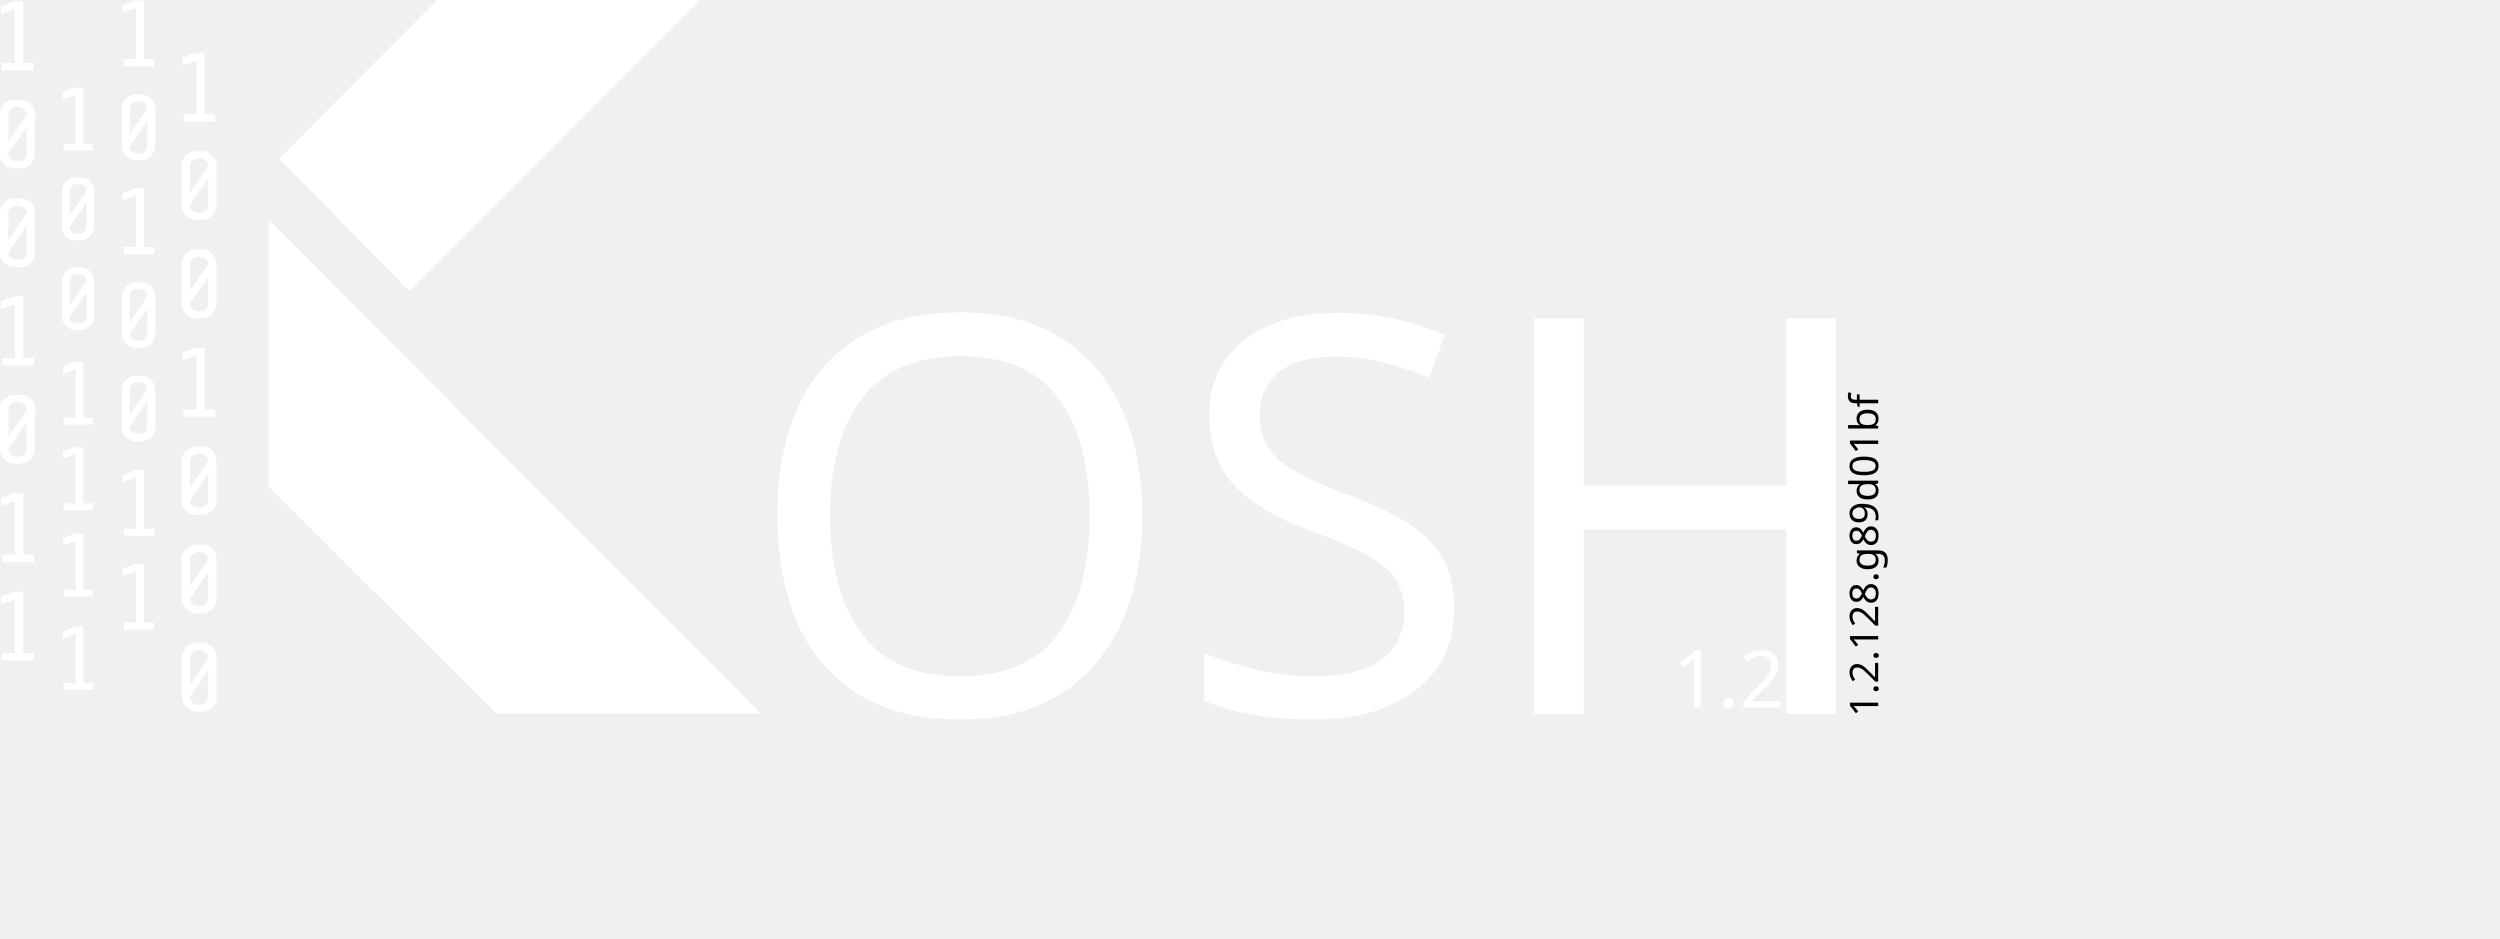
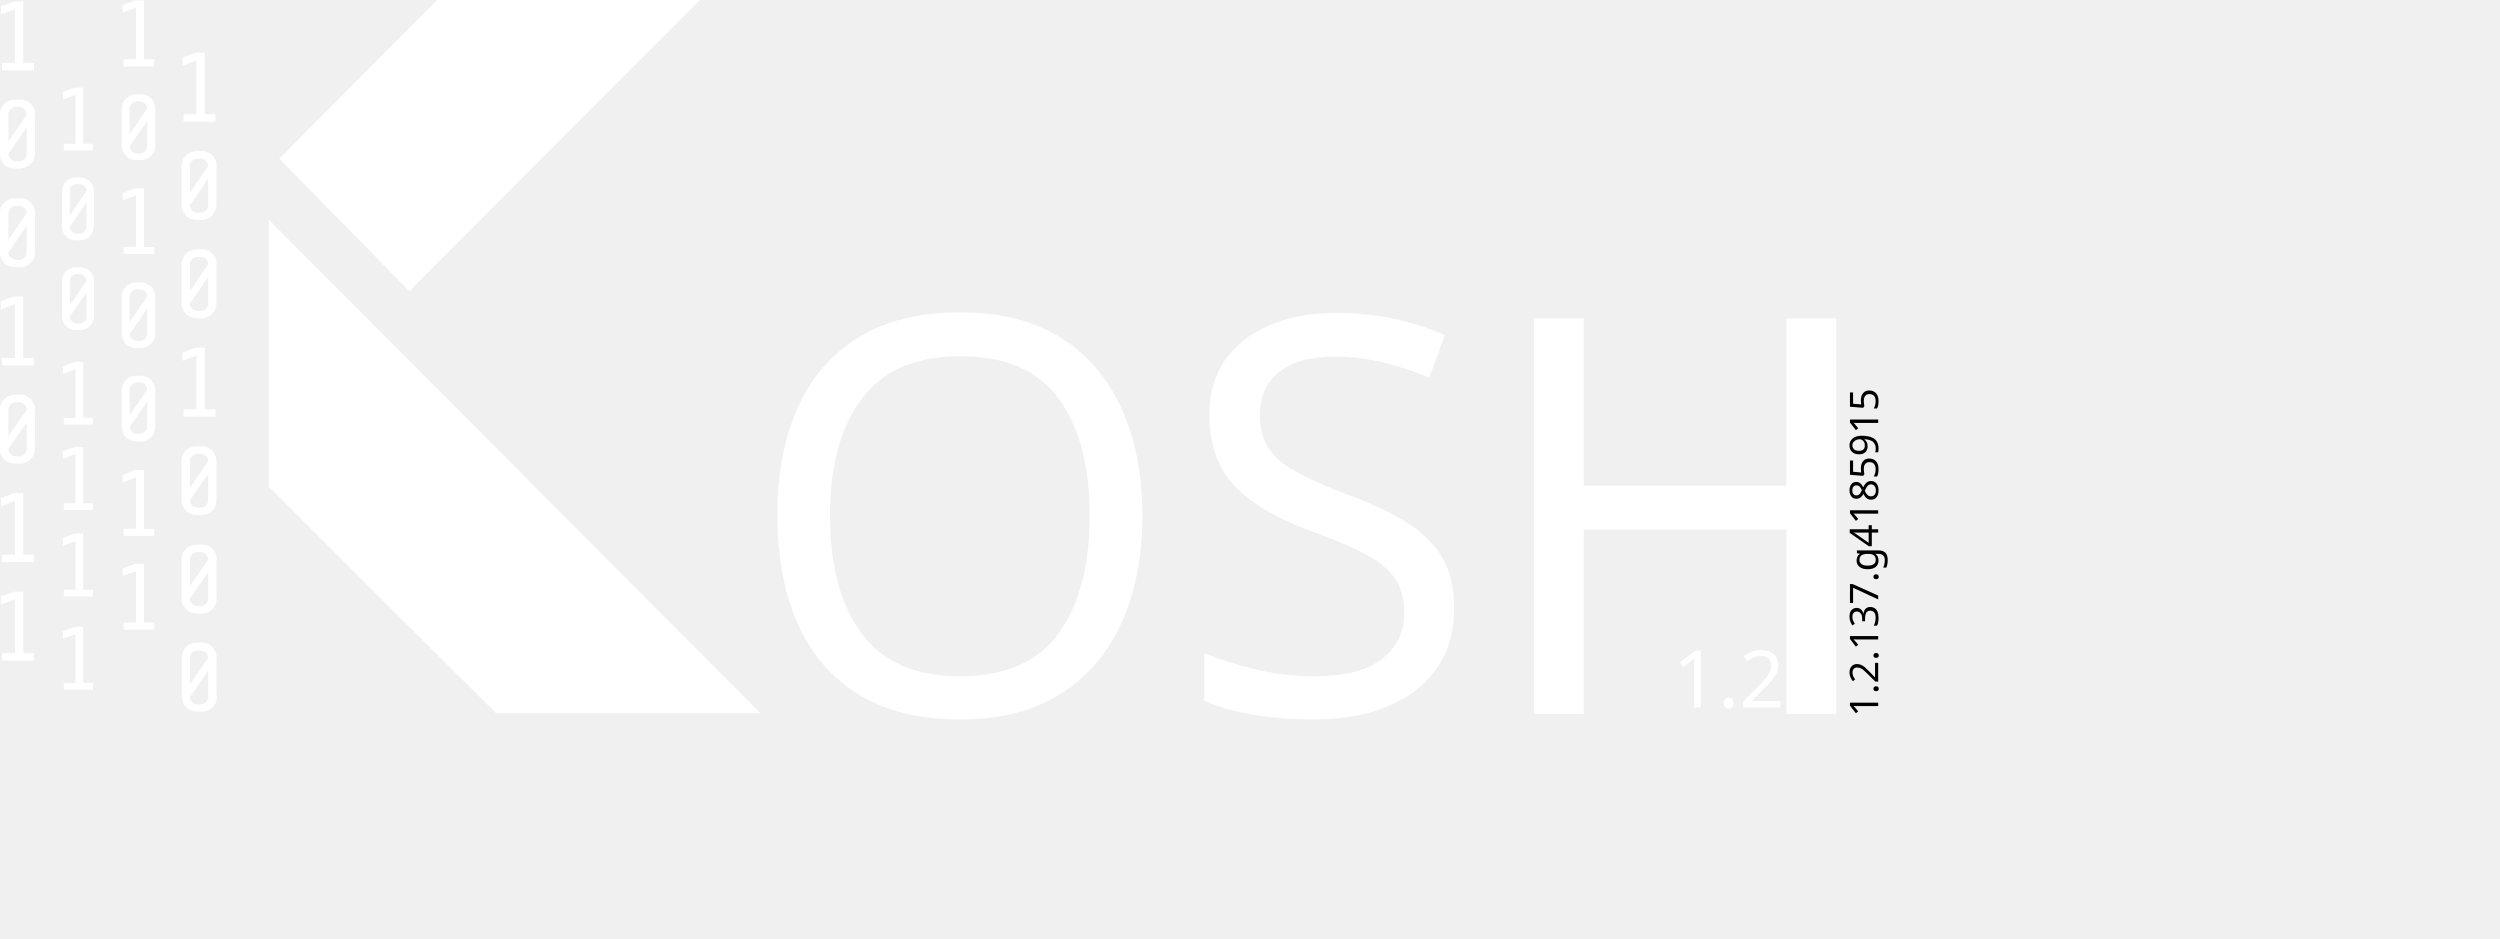
<svg xmlns="http://www.w3.org/2000/svg" id="Layer_1" data-name="Layer 1" viewBox="0 0 336.22 126.28" version="1.1">
  <defs id="defs5409">
    <style id="style5407">.cls-1{font-size:74.49px;font-family:BrandonGrotesque-Medium, Brandon Grotesque;font-weight:500;}.cls-1,.cls-2{fill:#fff;}</style>
  </defs>
  <text class="cls-1" transform="translate(100 96.01)" id="text5411">OSH</text>
  <polygon class="cls-2" points="55.05 39.16 94.1 0 58.8 0 37.55 21.33 55.05 39.16" id="polygon5419" />
  <polygon class="cls-2" points="36.15 29.54 36.15 65.47 66.73 95.93 102.28 95.93 36.15 29.54" id="polygon5421" />
  <path class="cls-2" d="M74.82,475.78v1h4.3v-1H77.67v-8.27H76.42l-1.74.66v1.07l1.87-.69v7.23Z" transform="translate(-74.55 -467.32)" id="path5423" />
  <path class="cls-2" d="M79.26,487.74V483A2,2,0,0,0,77,480.73h-.27a2.24,2.24,0,0,0-1.62.57,2.21,2.21,0,0,0-.6,1.68v4.76a2.23,2.23,0,0,0,.6,1.68,2.29,2.29,0,0,0,1.62.57H77a2.26,2.26,0,0,0,1.62-.57A2.23,2.23,0,0,0,79.26,487.74Zm-1.12-5-2.46,3.58v-3.58A1,1,0,0,1,76,482a1.07,1.07,0,0,1,.78-.3H77a1.09,1.09,0,0,1,.79.3A1,1,0,0,1,78.14,482.73ZM75.68,488l2.46-3.57V488a1,1,0,0,1-.31.71,1.09,1.09,0,0,1-.79.3h-.27a1.07,1.07,0,0,1-.78-.3A.93.93,0,0,1,75.68,488Z" transform="translate(-74.55 -467.32)" id="path5425" />
  <path class="cls-2" d="M79.26,501v-4.76A2,2,0,0,0,77,494h-.27a2.24,2.24,0,0,0-1.62.57,2.21,2.21,0,0,0-.6,1.68V501a2.2,2.2,0,0,0,.6,1.67,2.25,2.25,0,0,0,1.62.58H77A2,2,0,0,0,79.26,501Zm-1.12-5-2.46,3.58V496a.93.93,0,0,1,.31-.71,1.07,1.07,0,0,1,.78-.3H77a1.09,1.09,0,0,1,.79.3A1,1,0,0,1,78.14,496Zm-2.46,5.26,2.46-3.57v3.57a1,1,0,0,1-.31.71,1.09,1.09,0,0,1-.79.3h-.27a1.07,1.07,0,0,1-.78-.3A1,1,0,0,1,75.68,501.22Z" transform="translate(-74.55 -467.32)" id="path5427" />
  <path class="cls-2" d="M74.82,515.46v1h4.3v-1H77.67v-8.27H76.42l-1.74.66v1.07l1.87-.69v7.23Z" transform="translate(-74.55 -467.32)" id="path5429" />
  <path class="cls-2" d="M79.26,527.43v-4.76A2,2,0,0,0,77,520.42h-.27a2.24,2.24,0,0,0-1.62.57,2.21,2.21,0,0,0-.6,1.68v4.76a2.2,2.2,0,0,0,.6,1.67,2.25,2.25,0,0,0,1.62.58H77a2,2,0,0,0,2.22-2.25Zm-1.12-5L75.68,526v-3.58a1,1,0,0,1,.31-.71,1.07,1.07,0,0,1,.78-.3H77a1.09,1.09,0,0,1,.79.3A1,1,0,0,1,78.14,522.42Zm-2.46,5.26,2.46-3.57v3.57a1,1,0,0,1-.31.71,1.09,1.09,0,0,1-.79.3h-.27a1.07,1.07,0,0,1-.78-.3A.93.93,0,0,1,75.68,527.68Z" transform="translate(-74.55 -467.32)" id="path5431" />
  <path class="cls-2" d="M74.82,541.92v1h4.3v-1H77.68v-8.27H76.42l-1.73.67v1.07l1.87-.69v7.22Z" transform="translate(-74.55 -467.32)" id="path5433" />
  <path class="cls-2" d="M74.82,555.15v1h4.3v-1H77.68v-8.26H76.42l-1.73.66v1.07l1.87-.69v7.22Z" transform="translate(-74.55 -467.32)" id="path5435" />
  <path class="cls-2" d="M99.23,482.68v1h4.3v-1h-1.45v-8.27h-1.25l-1.74.66v1.08l1.87-.69v7.22Z" transform="translate(-74.55 -467.32)" id="path5437" />
  <path class="cls-2" d="M103.67,494.65v-4.76a2,2,0,0,0-2.22-2.25h-.27a2.24,2.24,0,0,0-1.62.57,2.21,2.21,0,0,0-.6,1.68v4.76a2.2,2.2,0,0,0,.6,1.67,2.28,2.28,0,0,0,1.62.58h.27a2.26,2.26,0,0,0,1.62-.58A2.2,2.2,0,0,0,103.67,494.65Zm-1.12-5-2.46,3.59v-3.59a.93.93,0,0,1,.31-.7,1.07,1.07,0,0,1,.78-.3h.27a1.09,1.09,0,0,1,.79.3A1,1,0,0,1,102.55,489.63Zm-2.46,5.27,2.46-3.57v3.57a1,1,0,0,1-.31.71,1.09,1.09,0,0,1-.79.29h-.27a1.06,1.06,0,0,1-.78-.29A1,1,0,0,1,100.09,494.9Z" transform="translate(-74.55 -467.32)" id="path5439" />
  <path class="cls-2" d="M103.67,507.87v-4.76a2,2,0,0,0-2.22-2.25h-.27a2.24,2.24,0,0,0-1.62.57,2.21,2.21,0,0,0-.6,1.68v4.76a2.23,2.23,0,0,0,.6,1.68,2.27,2.27,0,0,0,1.62.57h.27a2.26,2.26,0,0,0,1.62-.57A2.23,2.23,0,0,0,103.67,507.87Zm-1.12-5-2.46,3.59v-3.59a1,1,0,0,1,.31-.71,1.11,1.11,0,0,1,.78-.29h.27a1.13,1.13,0,0,1,.79.29A1,1,0,0,1,102.55,502.86Zm-2.46,5.27,2.46-3.58v3.58a1,1,0,0,1-.31.7,1.09,1.09,0,0,1-.79.3h-.27a1.07,1.07,0,0,1-.78-.3A.91.91,0,0,1,100.09,508.13Z" transform="translate(-74.55 -467.32)" id="path5441" />
  <path class="cls-2" d="M99.23,522.36v1h4.3v-1h-1.45v-8.27h-1.25l-1.74.67v1.07l1.87-.69v7.22Z" transform="translate(-74.55 -467.32)" id="path5443" />
  <path class="cls-2" d="M103.67,534.34v-4.77a2.24,2.24,0,0,0-.59-1.68,2.3,2.3,0,0,0-1.63-.56h-.27a2.28,2.28,0,0,0-1.62.56,2.21,2.21,0,0,0-.6,1.68v4.77a2.2,2.2,0,0,0,.6,1.67,2.27,2.27,0,0,0,1.62.57h.27a2.26,2.26,0,0,0,1.62-.57A2.2,2.2,0,0,0,103.67,534.34Zm-1.12-5-2.46,3.59v-3.59a.91.91,0,0,1,.31-.7,1.07,1.07,0,0,1,.78-.3h.27a1.09,1.09,0,0,1,.79.3A1,1,0,0,1,102.55,529.32Zm-2.46,5.27,2.46-3.57v3.57a1,1,0,0,1-.31.71,1.13,1.13,0,0,1-.79.29h-.27a1.11,1.11,0,0,1-.78-.29A1,1,0,0,1,100.09,534.59Z" transform="translate(-74.55 -467.32)" id="path5445" />
  <path class="cls-2" d="M103.67,547.57v-4.76a2,2,0,0,0-2.22-2.25h-.27a2.24,2.24,0,0,0-1.62.57,2.21,2.21,0,0,0-.6,1.68v4.76a2.2,2.2,0,0,0,.6,1.67,2.23,2.23,0,0,0,1.62.58h.27a2,2,0,0,0,2.22-2.25Zm-1.12-5-2.46,3.58v-3.58a.93.93,0,0,1,.31-.71,1.07,1.07,0,0,1,.78-.3h.27a1.09,1.09,0,0,1,.79.3A1,1,0,0,1,102.55,542.56Zm-2.46,5.26,2.46-3.57v3.57a1,1,0,0,1-.31.71,1.09,1.09,0,0,1-.79.3h-.27a1.07,1.07,0,0,1-.78-.3A1,1,0,0,1,100.09,547.82Z" transform="translate(-74.55 -467.32)" id="path5447" />
  <path class="cls-2" d="M103.67,560.8V556a2,2,0,0,0-2.22-2.25h-.27a2.24,2.24,0,0,0-1.62.57A2.21,2.21,0,0,0,99,556v4.76a2.2,2.2,0,0,0,.6,1.67,2.23,2.23,0,0,0,1.62.58h.27a2,2,0,0,0,2.22-2.25Zm-1.12-5-2.46,3.58v-3.58a.93.93,0,0,1,.31-.71,1.07,1.07,0,0,1,.78-.3h.27a1.09,1.09,0,0,1,.79.3A1,1,0,0,1,102.55,555.79Zm-2.46,5.26,2.46-3.57v3.57a1,1,0,0,1-.31.71,1.09,1.09,0,0,1-.79.3h-.27a1.07,1.07,0,0,1-.78-.3A.93.93,0,0,1,100.09,561.05Z" transform="translate(-74.55 -467.32)" id="path5449" />
  <path class="cls-2" d="M91.18,475.27v1h4.11v-1H93.91v-7.89h-1.2l-1.65.63v1l1.78-.66v6.9Z" transform="translate(-74.55 -467.32)" id="path5451" />
  <path class="cls-2" d="M95.43,486.71v-4.55a2.1,2.1,0,0,0-.57-1.6,2.13,2.13,0,0,0-1.55-.55h-.26a2.13,2.13,0,0,0-1.55.55,2.1,2.1,0,0,0-.57,1.6v4.55a2.06,2.06,0,0,0,.58,1.59,2.12,2.12,0,0,0,1.54.55h.26a2.12,2.12,0,0,0,1.54-.55A2.06,2.06,0,0,0,95.43,486.71Zm-1.08-4.79L92,485.34v-3.42a.9.9,0,0,1,.29-.68,1,1,0,0,1,.75-.28h.26a1,1,0,0,1,.75.28A.9.9,0,0,1,94.35,481.92ZM92,487l2.34-3.41V487a.88.88,0,0,1-.29.67,1.05,1.05,0,0,1-.75.29h-.26a1.05,1.05,0,0,1-.75-.29A.88.88,0,0,1,92,487Z" transform="translate(-74.55 -467.32)" id="path5453" />
  <path class="cls-2" d="M91.18,500.54v.94h4.11v-.94H93.91v-7.9h-1.2l-1.65.63v1l1.78-.66v6.9Z" transform="translate(-74.55 -467.32)" id="path5455" />
  <path class="cls-2" d="M95.43,512v-4.55a2.14,2.14,0,0,0-.57-1.61,2.17,2.17,0,0,0-1.55-.54h-.26a2.17,2.17,0,0,0-1.55.54,2.14,2.14,0,0,0-.57,1.61V512a2.06,2.06,0,0,0,.58,1.59,2.12,2.12,0,0,0,1.54.55h.26a2.12,2.12,0,0,0,1.54-.55A2.06,2.06,0,0,0,95.43,512Zm-1.08-4.79L92,510.6v-3.42a.9.9,0,0,1,.29-.68,1,1,0,0,1,.75-.28h.26a1,1,0,0,1,.75.28A.9.9,0,0,1,94.35,507.18Zm-2.34,5,2.34-3.41v3.41a.88.88,0,0,1-.29.67,1.05,1.05,0,0,1-.75.29h-.26a1.05,1.05,0,0,1-.75-.29A.88.88,0,0,1,92,512.21Z" transform="translate(-74.55 -467.32)" id="path5457" />
  <path class="cls-2" d="M91.18,538.45v.94h4.11v-.94H93.91v-7.9h-1.2l-1.65.63v1l1.78-.66v6.9Z" transform="translate(-74.55 -467.32)" id="path5459" />
  <path class="cls-2" d="M95.43,524.5V520a2.1,2.1,0,0,0-.57-1.6,2.13,2.13,0,0,0-1.55-.55h-.26a2.13,2.13,0,0,0-1.55.55,2.1,2.1,0,0,0-.57,1.6v4.55a2.09,2.09,0,0,0,.58,1.6,2.16,2.16,0,0,0,1.54.54h.26a2.16,2.16,0,0,0,1.54-.54A2.09,2.09,0,0,0,95.43,524.5Zm-1.08-4.79L92,523.13v-3.42a.9.9,0,0,1,.29-.68,1.09,1.09,0,0,1,.75-.28h.26a1.09,1.09,0,0,1,.75.28A.9.9,0,0,1,94.35,519.71Zm-2.34,5,2.34-3.41v3.41a.88.88,0,0,1-.29.67,1.05,1.05,0,0,1-.75.29h-.26a1.05,1.05,0,0,1-.75-.29A.88.88,0,0,1,92,524.74Z" transform="translate(-74.55 -467.32)" id="path5461" />
  <path class="cls-2" d="M91.18,551.07V552h4.11v-.95H93.91v-7.9h-1.2l-1.65.64v1l1.78-.66v6.9Z" transform="translate(-74.55 -467.32)" id="path5463" />
  <path class="cls-2" d="M83.13,486.65v.91h3.93v-.91H85.74V479.1H84.6l-1.59.6v1l1.71-.63v6.6Z" transform="translate(-74.55 -467.32)" id="path5465" />
  <path class="cls-2" d="M87.19,497.59v-4.35a2,2,0,0,0-.54-1.53,2,2,0,0,0-1.49-.52h-.24a2,2,0,0,0-1.48.52,2,2,0,0,0-.55,1.53v4.35a1.86,1.86,0,0,0,2,2.05h.24a2,2,0,0,0,1.48-.52A2,2,0,0,0,87.19,497.59Zm-1-4.58-2.25,3.27V493a.88.88,0,0,1,.28-.65,1,1,0,0,1,.72-.27h.24a1,1,0,0,1,.72.27A.89.89,0,0,1,86.17,493Zm-2.25,4.81,2.25-3.26v3.26a.89.89,0,0,1-.29.65,1,1,0,0,1-.72.27h-.24a1,1,0,0,1-.72-.27A.88.88,0,0,1,83.92,497.82Z" transform="translate(-74.55 -467.32)" id="path5467" />
  <path class="cls-2" d="M83.13,535v.91h3.93V535H85.74v-7.55H84.6L83,528v1l1.71-.62V535Z" transform="translate(-74.55 -467.32)" id="path5469" />
  <path class="cls-2" d="M83.13,559.17v.91h3.93v-.91H85.74v-7.55H84.6l-1.59.6v1l1.71-.63v6.6Z" transform="translate(-74.55 -467.32)" id="path5471" />
  <path class="cls-2" d="M83.13,523.5v.91h3.93v-.91H85.74V516H84.6l-1.59.61v1l1.71-.62v6.59Z" transform="translate(-74.55 -467.32)" id="path5473" />
  <path class="cls-2" d="M87.19,509.67v-4.35a2,2,0,0,0-.54-1.53,2,2,0,0,0-1.49-.52h-.24a2,2,0,0,0-1.48.52,2,2,0,0,0-.55,1.53v4.35a1.86,1.86,0,0,0,2,2.05h.24a2,2,0,0,0,1.48-.52A2,2,0,0,0,87.19,509.67Zm-1-4.58-2.25,3.27v-3.27a.88.88,0,0,1,.28-.65,1,1,0,0,1,.72-.27h.24a1,1,0,0,1,.72.27A.89.89,0,0,1,86.17,505.09Zm-2.25,4.81,2.25-3.26v3.26a.89.89,0,0,1-.29.65,1,1,0,0,1-.72.27h-.24a1,1,0,0,1-.72-.27A.88.88,0,0,1,83.92,509.9Z" transform="translate(-74.55 -467.32)" id="path5475" />
  <path class="cls-2" d="M83.13,546.63v.91h3.93v-.91H85.74v-7.55H84.6l-1.59.61v1l1.71-.63v6.59Z" transform="translate(-74.55 -467.32)" id="path5477" />
  <text xml:space="preserve" style="font-style:normal;font-weight:normal;font-size:40px;line-height:1.25;font-family:sans-serif;letter-spacing:0px;word-spacing:0px;fill:#d40000;fill-opacity:0;stroke:none" x="224.957" y="95.133" id="text4318">
    <tspan id="tspan4316" x="224.957" y="95.133" style="font-style:normal;font-variant:normal;font-weight:normal;font-stretch:normal;font-size:10.667px;font-family:sans-serif;-inkscape-font-specification:'sans-serif, Normal';font-variant-ligatures:normal;font-variant-caps:normal;font-variant-numeric:normal;font-feature-settings:normal;text-align:start;writing-mode:lr-tb;text-anchor:start;fill:#ffffff;fill-opacity:1">1.2</tspan>
  </text>
  <text xml:space="preserve" style="font-style:normal;font-weight:normal;font-size:40px;line-height:1.25;font-family:sans-serif;letter-spacing:0px;word-spacing:0px;fill:#000000;fill-opacity:1;stroke:none" x="-96.395" y="252.59" id="text4402" transform="rotate(-90)">
-     <tspan id="tspan4400" x="-96.395" y="252.59" style="font-style:normal;font-variant:normal;font-weight:normal;font-stretch:normal;font-size:5.333px;font-family:sans-serif;-inkscape-font-specification:'sans-serif, Normal';font-variant-ligatures:normal;font-variant-caps:normal;font-variant-numeric:normal;font-feature-settings:normal;text-align:start;writing-mode:lr-tb;text-anchor:start;fill:#000000">1.2.128.g89d01bf </tspan>
+     <tspan id="tspan4400" x="-96.395" y="252.59" style="font-style:normal;font-variant:normal;font-weight:normal;font-stretch:normal;font-size:5.333px;font-family:sans-serif;-inkscape-font-specification:'sans-serif, Normal';font-variant-ligatures:normal;font-variant-caps:normal;font-variant-numeric:normal;font-feature-settings:normal;text-align:start;writing-mode:lr-tb;text-anchor:start;fill:#000000">1.2.137.g4185915 </tspan>
  </text>
</svg>
